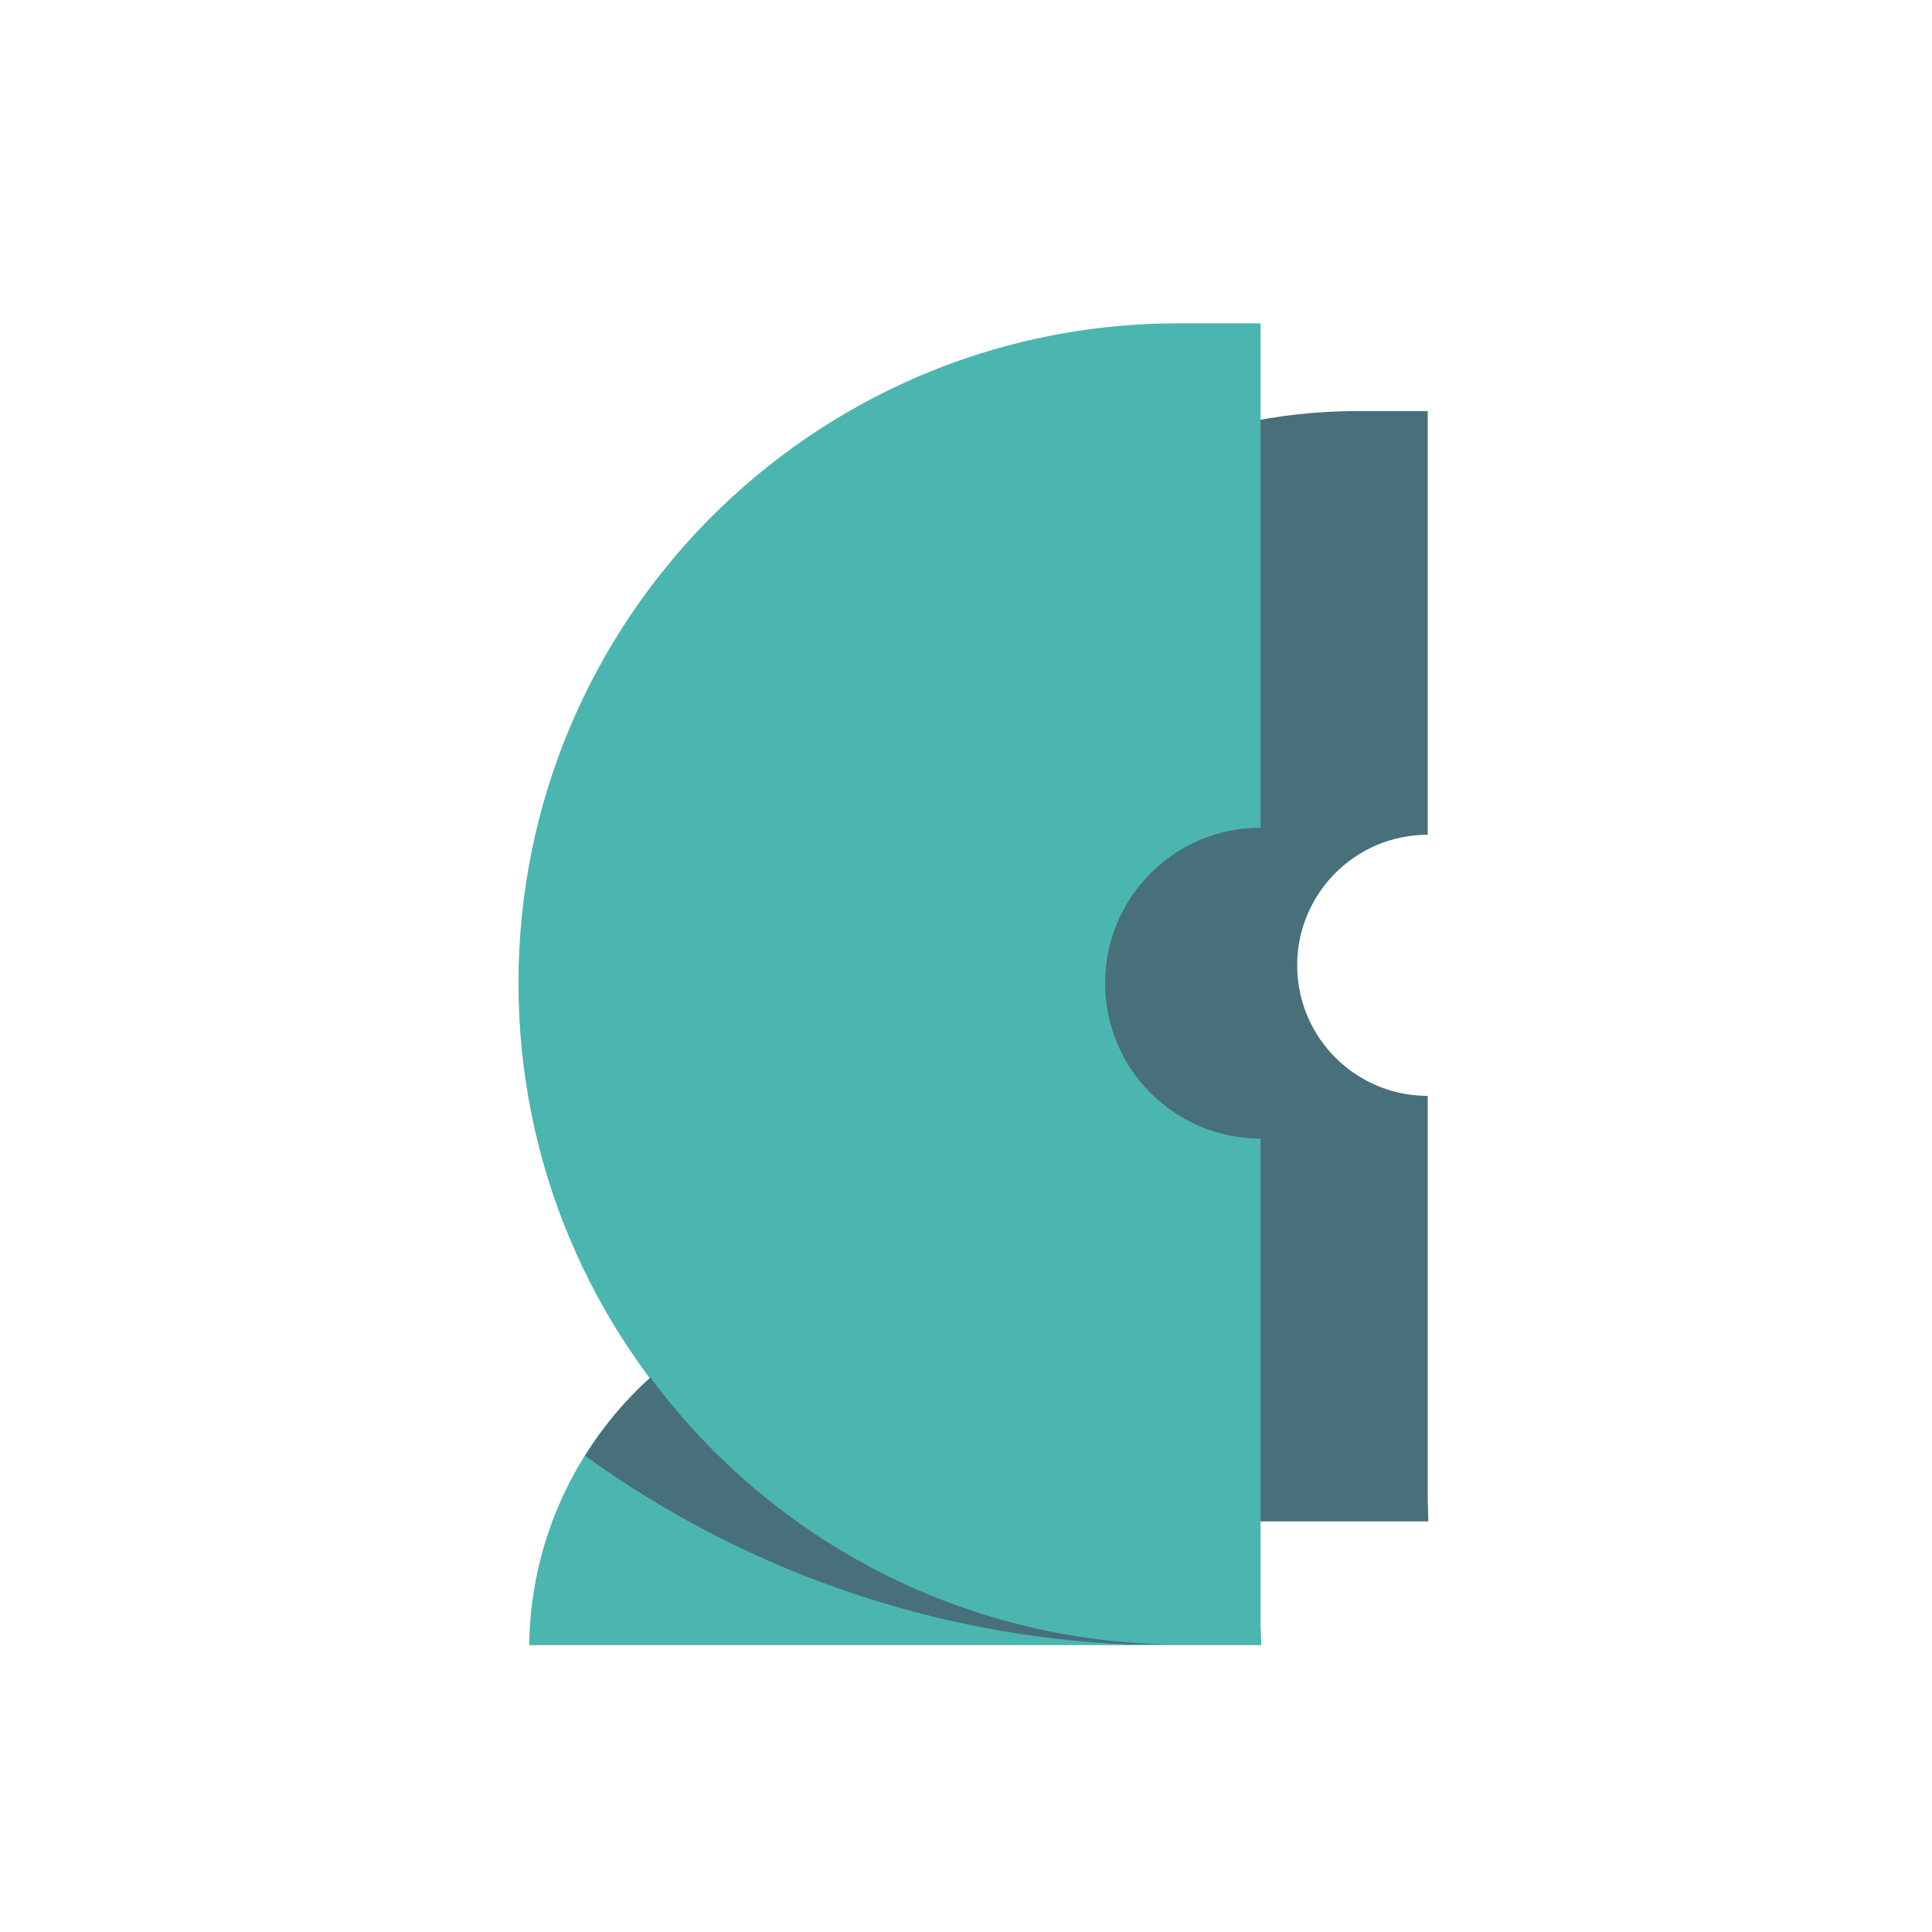
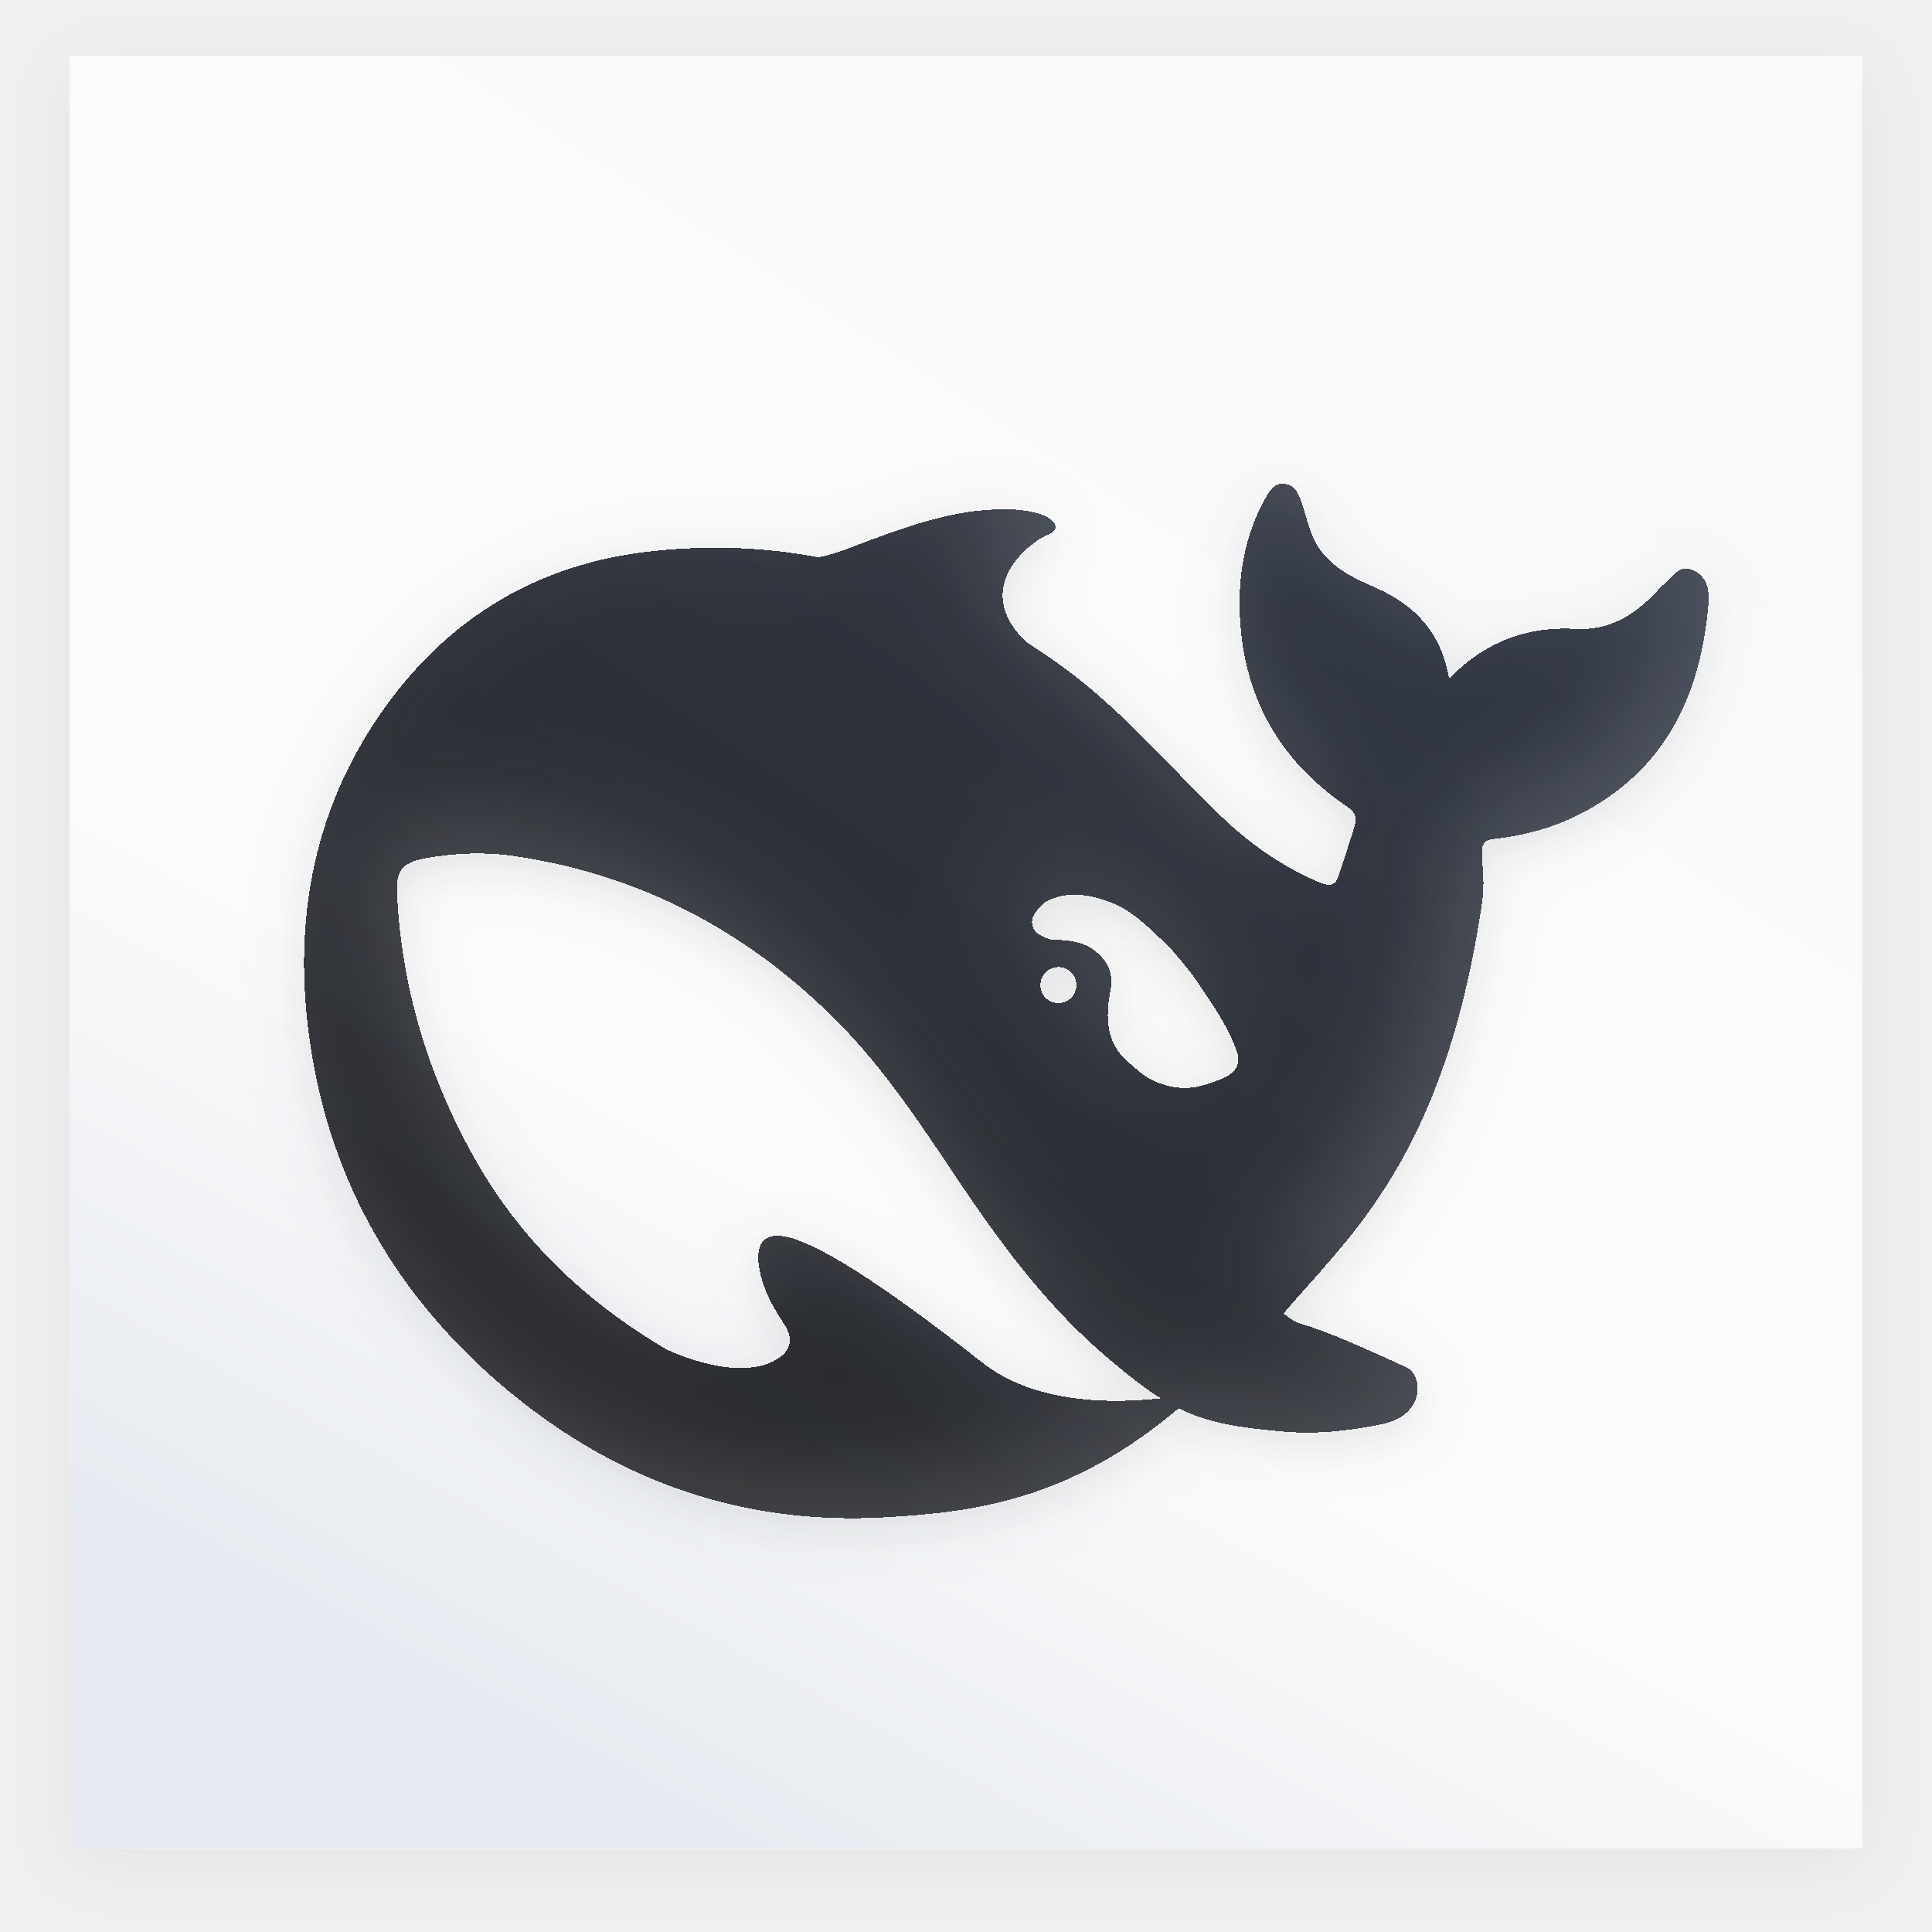
- <svg xmlns="http://www.w3.org/2000/svg" viewBox="0 0 1024 1024">
-   <defs>
-     <g id="mark-main" transform="translate(25.4 5) scale(2.39)">
-       <path d="M290.107 50.116a18.292 18.292 0 0 0 0 36.582h2.47V72.716a4.309 4.309 0 0 1 0-8.618V50.116Z" transform="translate(-272.027 -49.103)" />
-       <path d="M282.627 97.034a10.16 10.16 0 0 0-10.146 10.029h20.293a10.16 10.16 0 0 0-10.147-10.029Z" transform="translate(-272.205 -69.409)" />
-     </g>
-     <g id="mark-fold" transform="translate(25.4 5) scale(2.39)">
-       <path d="M290.3 109.044h1.211a18.286 18.286 0 0 1-14.479-7.4 10.232 10.232 0 0 0-1.81 2.169 27.689 27.689 0 0 0 15.078 5.231Z" transform="translate(-273.396 -71.409)" />
-     </g>
-   </defs>
-   <rect width="1024" height="1024" fill="#FFFFFF" />
-   <g transform="translate(112 112) scale(8)">
-     <g transform="translate(18 7) scale(.84)" fill="#48707A">
-       <use href="#mark-main" />
-     </g>
-     <g transform="translate(-5 0)" fill="#4BB6B0">
-       <use href="#mark-main" />
-     </g>
-     <g transform="translate(-5 0)" fill="#48707A">
-       <use href="#mark-fold" />
+ <svg xmlns="http://www.w3.org/2000/svg" width="1104" height="1104" viewBox="0 0 1104 1104" fill="none">
+   <g filter="url(#filter0_d_1637_371)">
+     <rect width="1024" height="1024" transform="translate(40 32)" fill="#FBFBFB" />
+     <rect width="1024" height="1024" transform="translate(40 32)" fill="url(#paint0_linear_1637_371)" fill-opacity="0.4" />
+     <rect width="1024" height="1024" transform="translate(40 32)" fill="url(#paint1_linear_1637_371)" fill-opacity="0.8" />
+     <g filter="url(#filter1_ddi_1637_371)">
+       <path d="M968.002 326.025C959.5 321.85 955.842 329.804 950.865 333.835C949.162 335.143 947.722 336.834 946.283 338.393C933.859 351.673 919.336 360.407 900.376 359.363C872.649 357.804 848.963 366.525 828.035 387.759C823.586 361.583 808.812 345.951 786.313 335.936C774.536 330.729 762.64 325.51 754.401 314.186C748.645 306.112 747.074 297.127 744.195 288.274C742.36 282.936 740.538 277.465 734.385 276.554C727.718 275.51 725.103 281.112 722.476 285.803C712.006 304.95 707.952 326.039 708.349 347.405C709.26 395.463 729.54 433.742 769.823 460.962C774.404 464.094 775.579 467.212 774.14 471.771C771.394 481.153 768.119 490.257 765.241 499.639C763.406 505.624 760.66 506.933 754.256 504.329C732.154 495.08 713.049 481.417 696.175 464.874C667.524 437.138 641.633 406.536 609.325 382.566C601.733 376.964 594.154 371.758 586.298 366.802C553.33 334.773 590.616 308.464 599.251 305.333C608.282 302.082 602.393 290.877 573.214 291.009C544.048 291.141 517.364 300.906 483.353 313.935C478.389 315.891 473.147 317.318 467.786 318.494C436.917 312.64 404.873 311.332 371.377 315.111C308.332 322.141 257.975 351.964 220.953 402.876C176.471 464.081 166.014 533.624 178.835 606.153C192.302 682.594 231.291 745.887 291.194 795.372C353.328 846.68 424.876 871.813 506.498 866.99C556.076 864.122 611.279 857.489 673.532 804.74C689.23 812.55 705.708 815.681 733.052 818.02C754.111 819.976 774.391 816.976 790.076 813.726C814.674 808.519 812.971 785.726 804.072 781.564C731.995 747.962 747.826 761.638 733.435 750.565C770.06 707.198 825.263 662.139 846.85 516.156C848.553 504.567 847.114 497.273 846.85 487.892C846.718 482.157 848.025 479.95 854.574 479.303C872.623 477.215 890.156 472.273 906.238 463.42C952.938 437.892 971.765 395.965 976.215 345.7C976.875 338.01 976.083 330.069 967.976 326.039L968.002 326.025ZM561.067 778.432C491.222 723.477 457.343 705.374 443.347 706.154C430.263 706.933 432.626 721.918 435.505 731.682C438.515 741.315 442.436 747.962 447.929 756.418C451.718 762.021 454.346 770.345 444.14 776.609C421.641 790.549 382.533 771.918 380.698 771.006C335.174 744.182 297.109 708.757 270.293 660.316C244.389 613.698 229.35 563.685 226.868 510.302C226.208 497.406 230.01 492.847 242.831 490.508C259.704 487.376 277.106 486.729 293.98 489.2C365.264 499.625 425.959 531.523 476.844 582.052C505.878 610.831 527.861 645.213 550.491 678.815C574.561 714.492 600.452 748.49 633.42 776.358C645.066 786.122 654.348 793.548 663.247 799.019C636.431 802.018 591.698 802.666 561.08 778.445L561.067 778.432ZM594.55 562.905C594.55 557.171 599.132 552.625 604.888 552.625C606.195 552.625 607.371 552.876 608.414 553.273C609.853 553.801 611.16 554.581 612.203 555.744C614.038 557.567 615.081 560.17 615.081 562.905C615.081 568.64 610.5 573.185 604.743 573.185C598.987 573.185 594.537 568.627 594.537 562.905H594.55ZM698.539 616.301C691.871 619.037 685.19 621.375 678.787 621.64C668.845 622.155 657.992 618.125 652.103 613.17C642.953 605.479 636.404 601.185 633.658 587.773C632.483 582.039 633.13 573.185 634.186 568.111C636.536 557.171 633.922 550.141 626.212 543.759C619.927 538.553 611.952 537.112 603.185 537.112C599.911 537.112 596.914 535.685 594.682 534.509C591.025 532.686 588.015 528.127 590.893 522.525C591.804 520.701 596.254 516.275 597.297 515.495C609.206 508.716 622.937 510.936 635.625 516.01C647.403 520.833 656.288 529.686 669.109 542.186C682.193 557.289 684.543 561.465 692.003 572.789C697.892 581.642 703.252 590.759 706.909 601.185C709.128 607.699 706.249 613.038 698.539 616.288V616.301Z" fill="url(#paint2_linear_1637_371)" fill-opacity="0.9" shape-rendering="crispEdges" />
    </g>
  </g>
+   <defs>
+     <filter id="filter0_d_1637_371" x="-8" y="-16" width="1120" height="1120" filterUnits="userSpaceOnUse" color-interpolation-filters="sRGB">
+       <feFlood flood-opacity="0" result="BackgroundImageFix" />
+       <feColorMatrix in="SourceAlpha" type="matrix" values="0 0 0 0 0 0 0 0 0 0 0 0 0 0 0 0 0 0 127 0" result="hardAlpha" />
+       <feOffset dy="8" />
+       <feGaussianBlur stdDeviation="20" />
+       <feComposite in2="hardAlpha" operator="out" />
+       <feColorMatrix type="matrix" values="0 0 0 0 0 0 0 0 0 0 0 0 0 0 0 0 0 0 0.05 0" />
+       <feBlend mode="normal" in2="BackgroundImageFix" result="effect1_dropShadow_1637_371" />
+       <feBlend mode="normal" in="BackgroundImageFix" in2="effect1_dropShadow_1637_371" result="BackgroundImageFix" />
+       <feBlend mode="normal" in="SourceGraphic" in2="BackgroundImageFix" result="shape" />
+     </filter>
+     <filter id="filter1_ddi_1637_371" x="133.744" y="240.427" width="882.652" height="671.147" filterUnits="userSpaceOnUse" color-interpolation-filters="sRGB">
+       <feFlood flood-opacity="0" result="BackgroundImageFix" />
+       <feColorMatrix in="SourceAlpha" type="matrix" values="0 0 0 0 0 0 0 0 0 0 0 0 0 0 0 0 0 0 127 0" result="hardAlpha" />
+       <feOffset dy="4" />
+       <feGaussianBlur stdDeviation="20" />
+       <feComposite in2="hardAlpha" operator="out" />
+       <feColorMatrix type="matrix" values="0 0 0 0 0.176 0 0 0 0 0.192 0 0 0 0 0.231 0 0 0 0.08 0" />
+       <feBlend mode="normal" in2="BackgroundImageFix" result="effect1_dropShadow_1637_371" />
+       <feColorMatrix in="SourceAlpha" type="matrix" values="0 0 0 0 0 0 0 0 0 0 0 0 0 0 0 0 0 0 127 0" result="hardAlpha" />
+       <feOffset dy="8" />
+       <feGaussianBlur stdDeviation="8" />
+       <feComposite in2="hardAlpha" operator="out" />
+       <feColorMatrix type="matrix" values="0 0 0 0 0.173 0 0 0 0 0.188 0 0 0 0 0.224 0 0 0 0.04 0" />
+       <feBlend mode="normal" in2="effect1_dropShadow_1637_371" result="effect2_dropShadow_1637_371" />
+       <feBlend mode="normal" in="SourceGraphic" in2="BackgroundImageFix" result="shape" />
+       <feColorMatrix in="SourceAlpha" type="matrix" values="0 0 0 0 0 0 0 0 0 0 0 0 0 0 0 0 0 0 127 0" result="hardAlpha" />
+       <feOffset dx="-16" dy="-20" />
+       <feGaussianBlur stdDeviation="30" />
+       <feComposite in2="hardAlpha" operator="arithmetic" k2="-1" k3="1" />
+       <feColorMatrix type="matrix" values="0 0 0 0 1 0 0 0 0 1 0 0 0 0 1 0 0 0 0.15 0" />
+       <feBlend mode="normal" in2="shape" result="effect3_innerShadow_1637_371" />
+       <feBlend mode="normal" in="effect3_innerShadow_1637_371" in2="effect2_dropShadow_1637_371" result="effect3_innerShadow_1637_371" />
+     </filter>
+     <linearGradient id="paint0_linear_1637_371" x1="973.58" y1="1.59609e-05" x2="378.123" y2="917.86" gradientUnits="userSpaceOnUse">
+       <stop offset="0.142" stop-color="#D4DBE9" />
+       <stop offset="0.486" stop-color="#FBFBFB" />
+     </linearGradient>
+     <linearGradient id="paint1_linear_1637_371" x1="603.371" y1="445.063" x2="239.356" y2="1111.41" gradientUnits="userSpaceOnUse">
+       <stop offset="0.363" stop-color="#FBFBFB" />
+       <stop offset="0.83" stop-color="#E1E6EE" />
+     </linearGradient>
+     <linearGradient id="paint2_linear_1637_371" x1="849.855" y1="39.085" x2="331.636" y2="802.645" gradientUnits="userSpaceOnUse">
+       <stop offset="0.086" stop-color="#1C2434" />
+       <stop offset="1" stop-color="#0F1115" />
+     </linearGradient>
+   </defs>
</svg>
